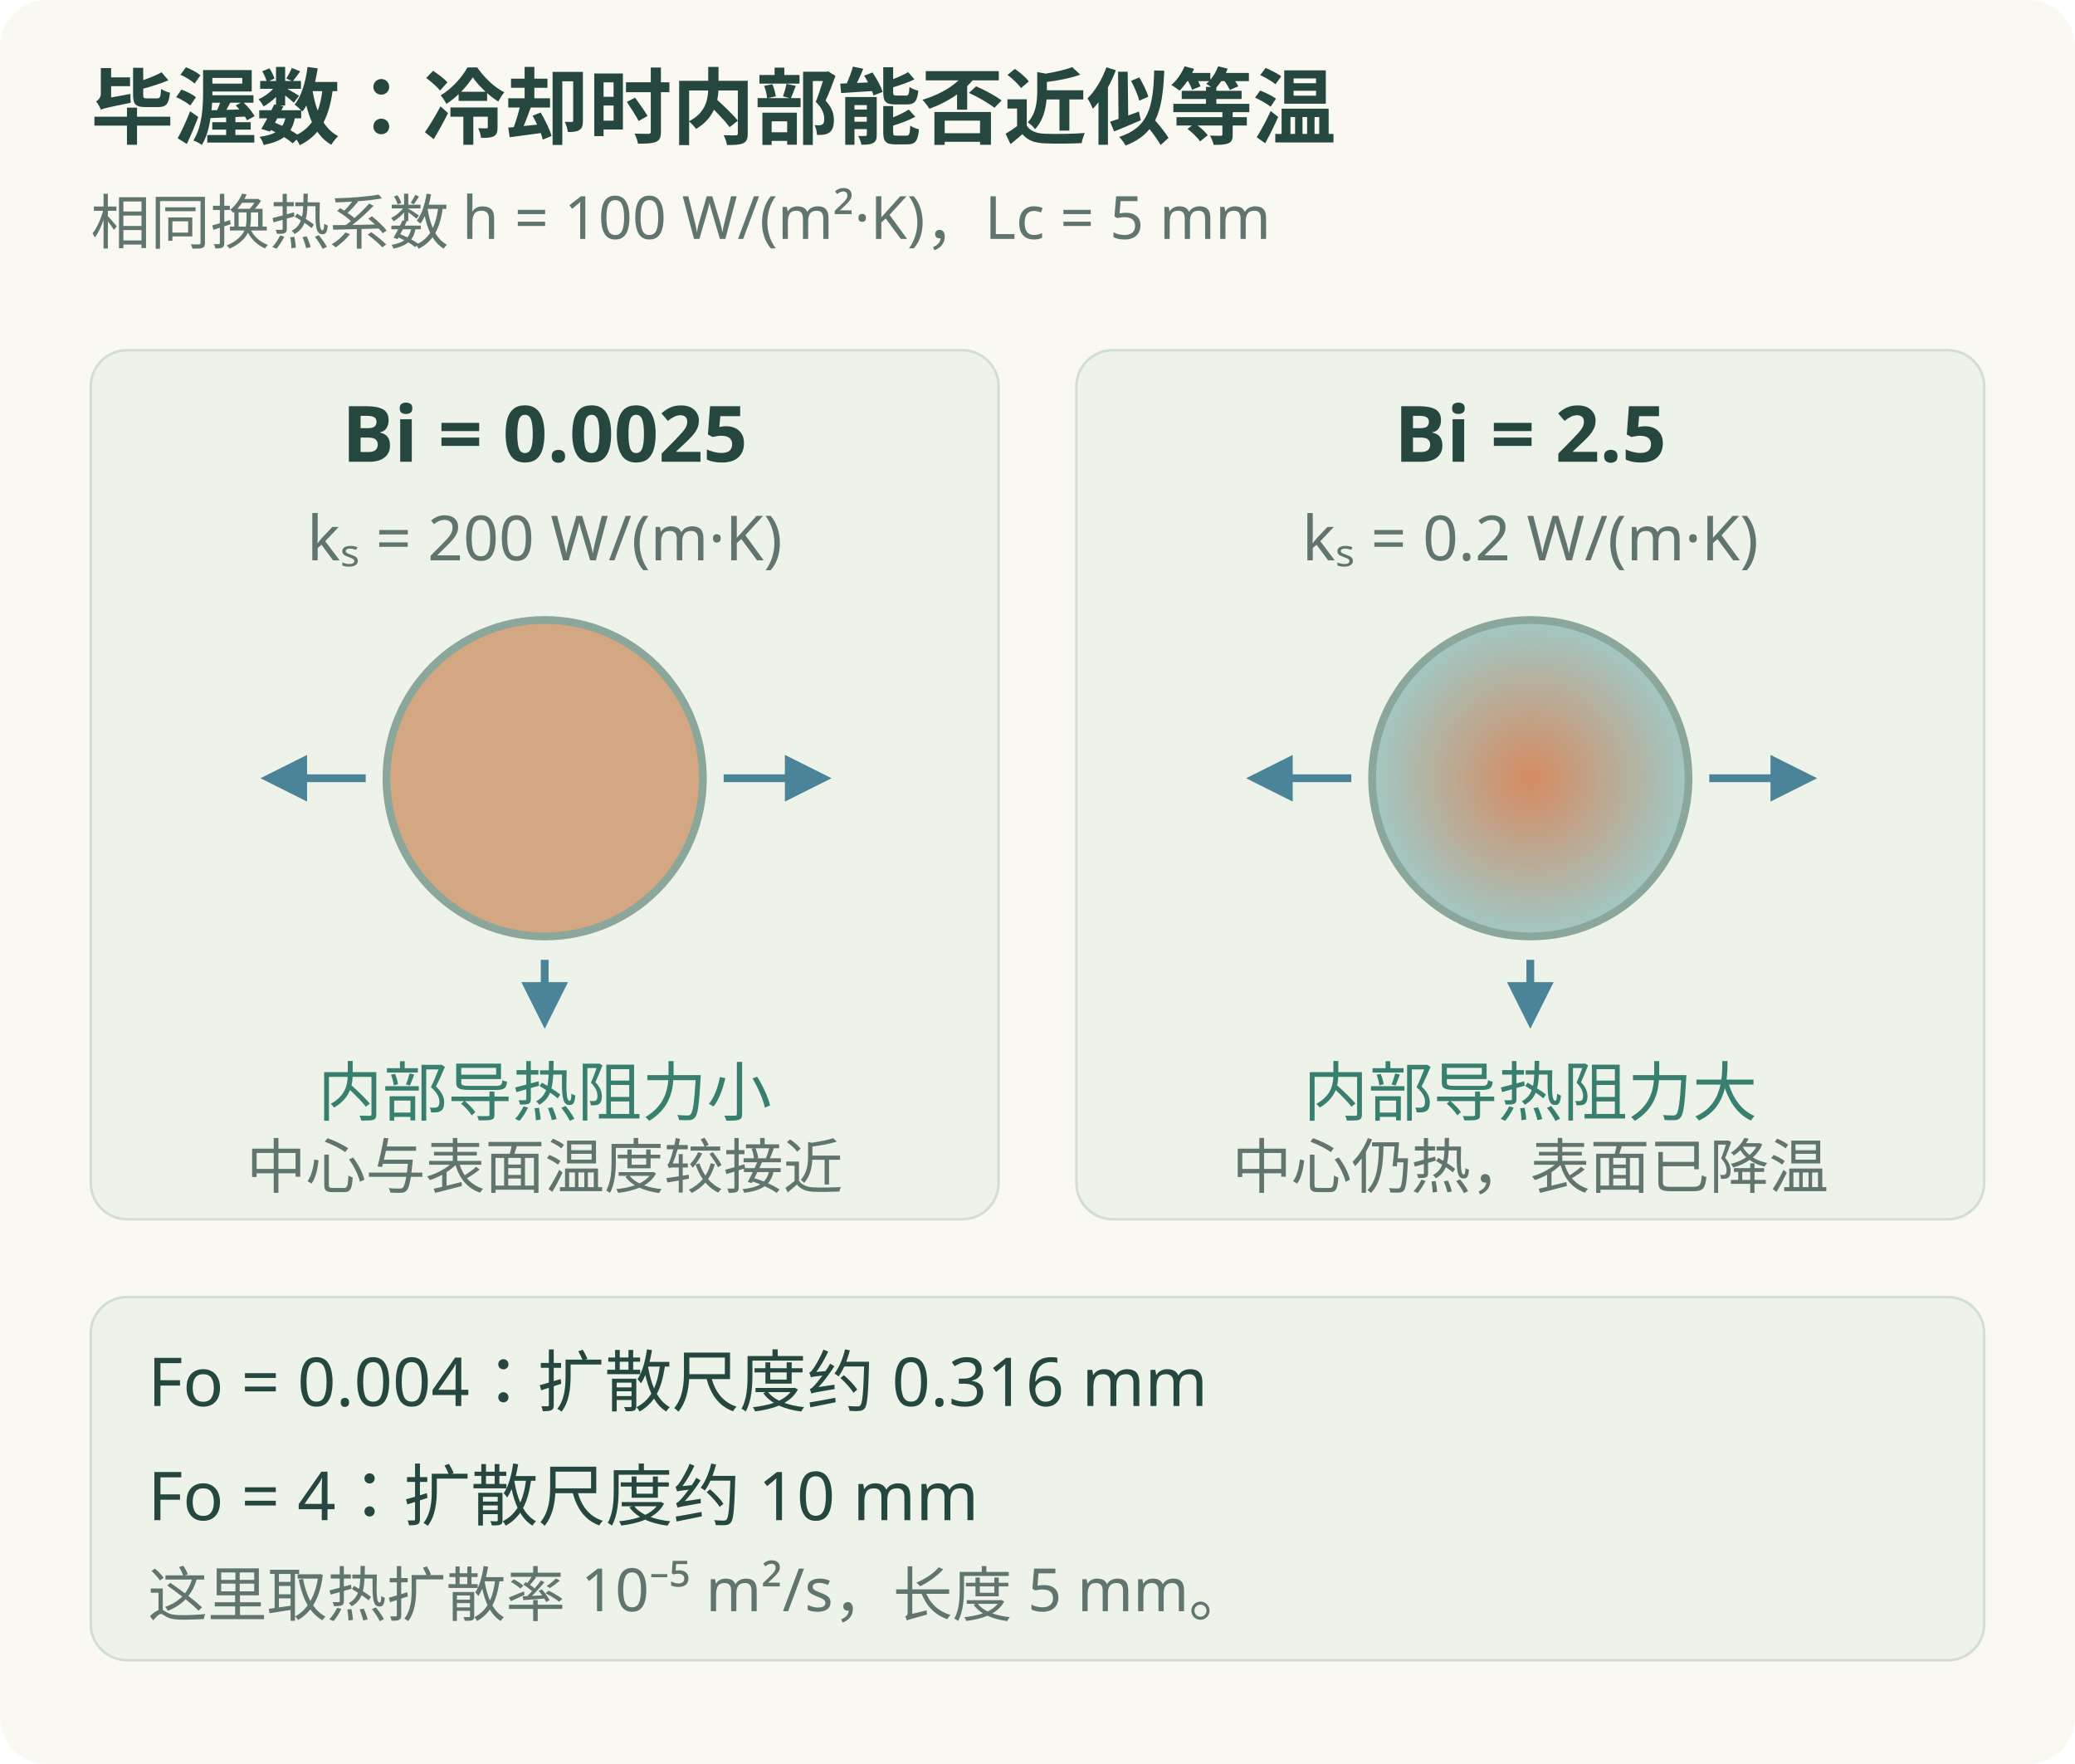
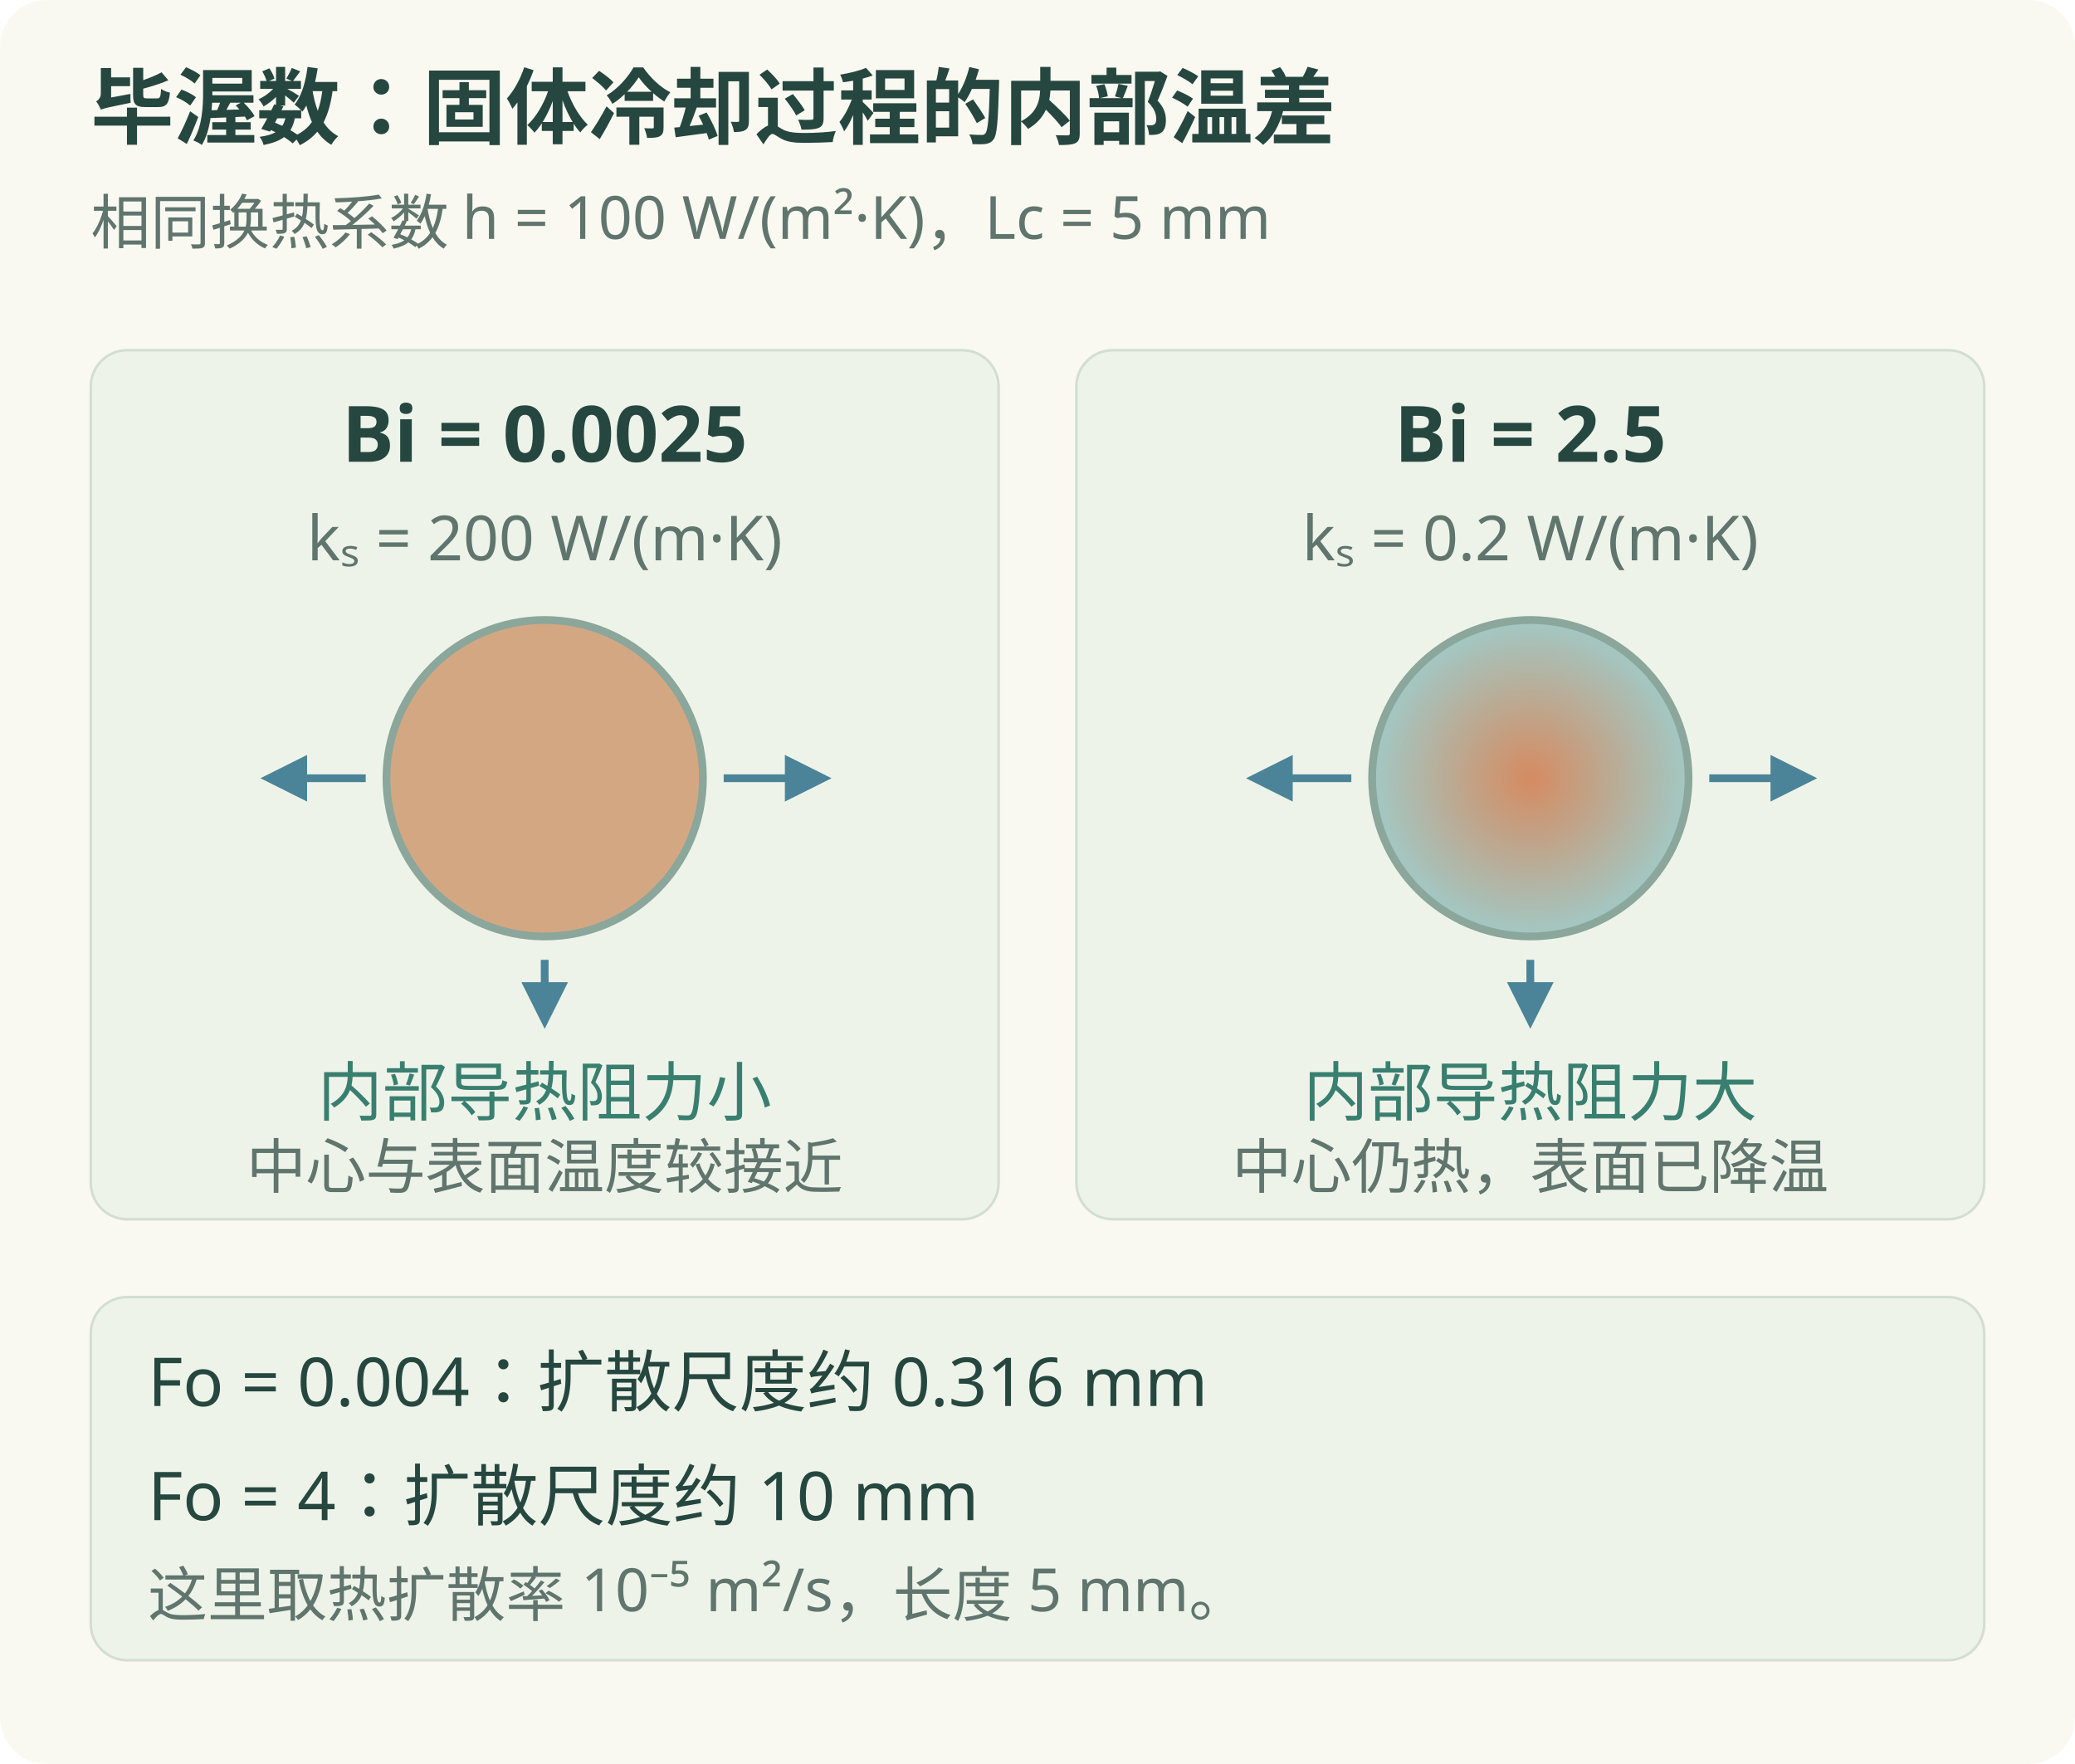
<svg xmlns="http://www.w3.org/2000/svg" viewBox="0 0 800 680" role="img" aria-labelledby="title desc">
  <defs>
    <marker id="arrow" viewBox="0 0 10 10" refX="8" refY="5" markerWidth="6" markerHeight="6" orient="auto-start-reverse">
      <path d="M0 0L10 5L0 10Z" fill="context-stroke" />
    </marker>
    <radialGradient id="heat">
      <stop stop-color="#d58b61" />
      <stop offset="1" stop-color="#a2c8c4" />
    </radialGradient>
  </defs>
  <rect width="800" height="680" rx="18" fill="#faf9f1" />
  <g font-family="Microsoft YaHei, PingFang SC, sans-serif">
-     <text x="35" y="53" font-size="32" fill="#25473f" text-anchor="start" font-weight="bold">毕渥数：冷却时内部能否近似等温</text>
+     <text x="35" y="53" font-size="32" fill="#25473f" text-anchor="start" font-weight="bold">毕渥数：固体冷却过程的内部温差</text>
    <text x="35" y="94" font-size="23" fill="#5f756d" text-anchor="start" font-weight="normal">相同换热系数 h = 100 W/(m²·K)，Lc = 5 mm</text>
    <rect x="35" y="135" width="350" height="335" rx="14" fill="#eef3e9" stroke="#d2ded4" />
    <text x="210" y="178" font-size="30" fill="#25473f" text-anchor="middle" font-weight="bold">Bi = 0.0025</text>
    <text x="210" y="216" font-size="24" fill="#5f756d" text-anchor="middle" font-weight="normal">kₛ = 200 W/(m·K)</text>
    <circle cx="210" cy="300" r="61" fill="#d4a783" stroke="#8ba69b" stroke-width="3" />
    <path d="M141 300L104 300" fill="none" stroke="#4b8498" stroke-width="3" marker-end="url(#arrow)" />
    <path d="M279 300L317 300" fill="none" stroke="#4b8498" stroke-width="3" marker-end="url(#arrow)" />
    <path d="M210 370L210 393" fill="none" stroke="#4b8498" stroke-width="3" marker-end="url(#arrow)" />
    <text x="210" y="430" font-size="25" fill="#397f70" text-anchor="middle" font-weight="normal">内部导热阻力小</text>
    <text x="210" y="458" font-size="23" fill="#5f756d" text-anchor="middle" font-weight="normal">中心与表面温度较接近</text>
    <rect x="415" y="135" width="350" height="335" rx="14" fill="#eef3e9" stroke="#d2ded4" />
    <text x="590" y="178" font-size="30" fill="#25473f" text-anchor="middle" font-weight="bold">Bi = 2.5</text>
    <text x="590" y="216" font-size="24" fill="#5f756d" text-anchor="middle" font-weight="normal">kₛ = 0.2 W/(m·K)</text>
    <circle cx="590" cy="300" r="61" fill="url(#heat)" stroke="#8ba69b" stroke-width="3" />
    <path d="M521 300L484 300" fill="none" stroke="#4b8498" stroke-width="3" marker-end="url(#arrow)" />
    <path d="M659 300L697 300" fill="none" stroke="#4b8498" stroke-width="3" marker-end="url(#arrow)" />
    <path d="M590 370L590 393" fill="none" stroke="#4b8498" stroke-width="3" marker-end="url(#arrow)" />
    <text x="590" y="430" font-size="25" fill="#397f70" text-anchor="middle" font-weight="normal">内部导热阻力大</text>
    <text x="590" y="458" font-size="23" fill="#5f756d" text-anchor="middle" font-weight="normal">中心仍热，表面已降温</text>
    <rect x="35" y="500" width="730" height="140" rx="14" fill="#eef3e9" stroke="#d2ded4" />
    <text x="57" y="542" font-size="26" fill="#25473f" text-anchor="start" font-weight="normal">Fo = 0.004：扩散尺度约 0.316 mm</text>
    <text x="57" y="586" font-size="26" fill="#25473f" text-anchor="start" font-weight="normal">Fo = 4：扩散尺度约 10 mm</text>
    <text x="57" y="623" font-size="23" fill="#5f756d" text-anchor="start" font-weight="normal">这里取热扩散率 10⁻⁵ m²/s，长度 5 mm。</text>
  </g>
</svg>
